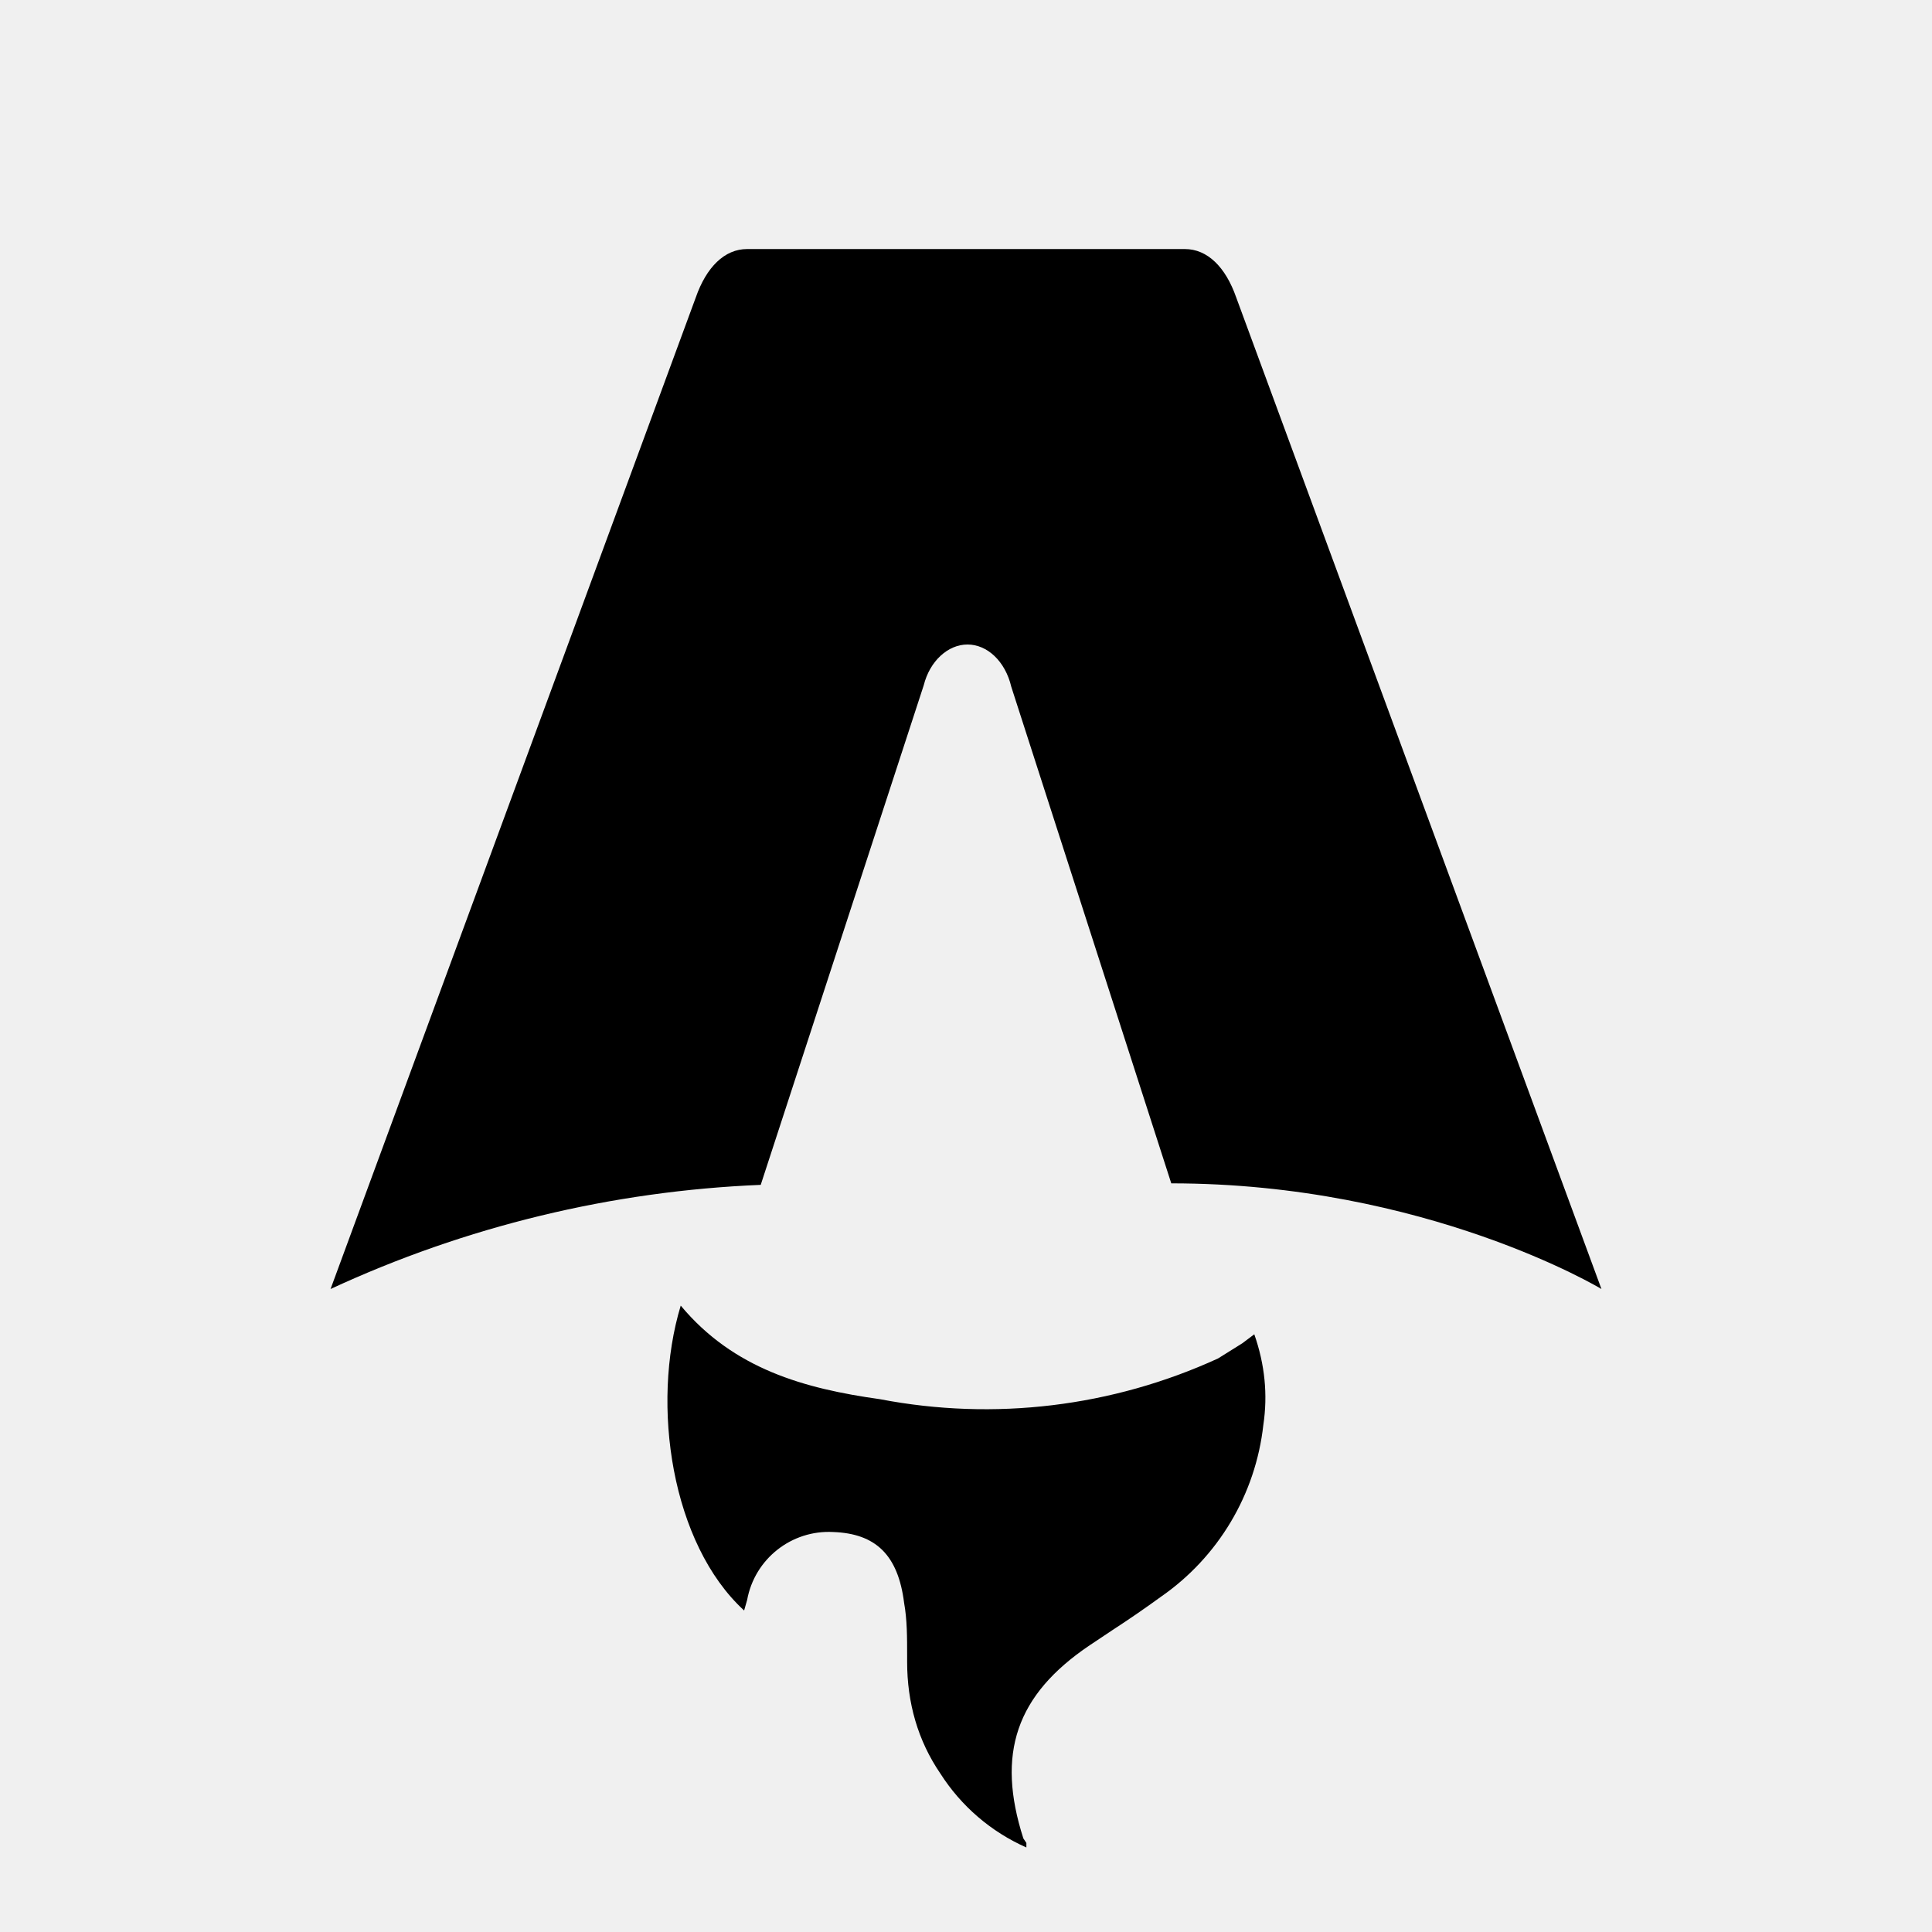
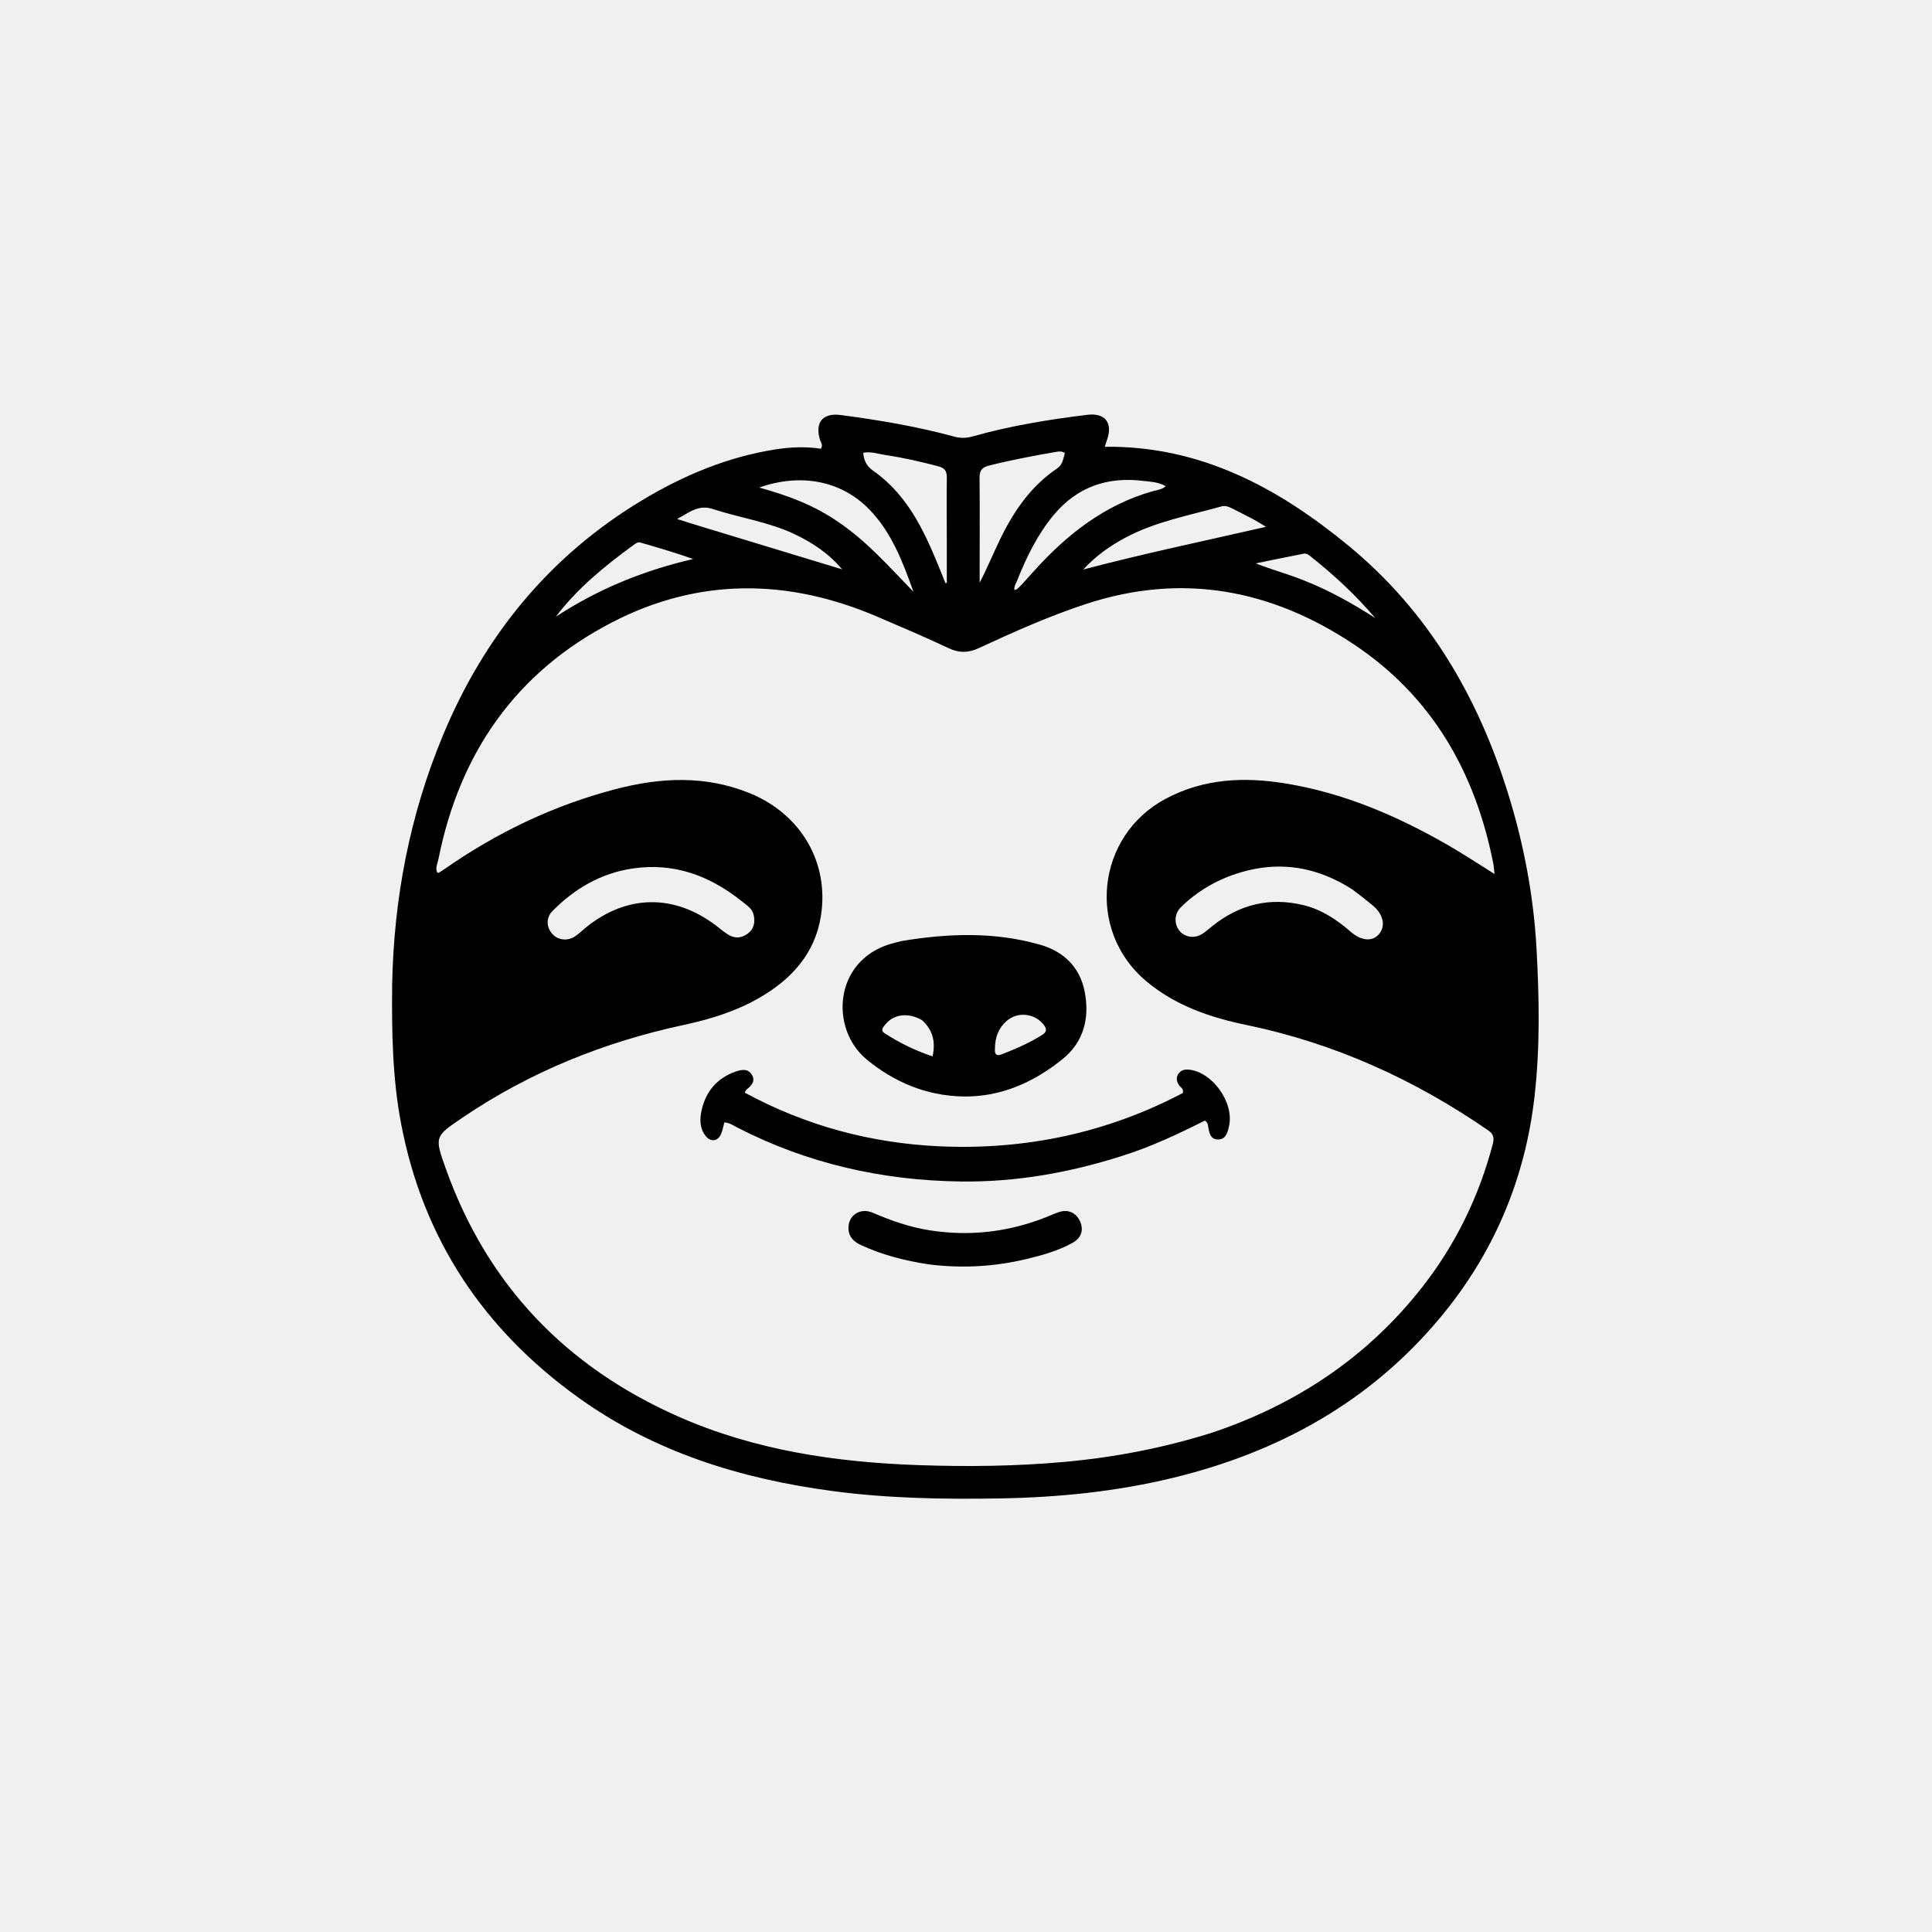
- <svg xmlns="http://www.w3.org/2000/svg" fill="none" viewBox="0 0 128 128">
-   <path d="M50.4 78.5a75.1 75.1 0 0 0-28.5 6.9l24.2-65.7c.7-2 1.9-3.2 3.4-3.2h29c1.5 0 2.7 1.2 3.4 3.2l24.2 65.7s-11.6-7-28.5-7L67 45.5c-.4-1.7-1.6-2.8-2.9-2.8-1.3 0-2.5 1.1-2.9 2.7L50.4 78.5Zm-1.1 28.2Zm-4.2-20.2c-2 6.6-.6 15.8 4.2 20.2a17.5 17.5 0 0 1 .2-.7 5.5 5.5 0 0 1 5.7-4.5c2.8.1 4.3 1.5 4.7 4.7.2 1.1.2 2.3.2 3.5v.4c0 2.7.7 5.2 2.2 7.4a13 13 0 0 0 5.7 4.9v-.3l-.2-.3c-1.8-5.6-.5-9.5 4.4-12.8l1.5-1a73 73 0 0 0 3.2-2.2 16 16 0 0 0 6.8-11.4c.3-2 .1-4-.6-6l-.8.6-1.6 1a37 37 0 0 1-22.4 2.7c-5-.7-9.7-2-13.2-6.2Z" />
-   <style>
-         path { fill: #000; }
-         @media (prefers-color-scheme: dark) {
-             path { fill: #FFF; }
-         }
-     </style>
+ <svg xmlns="http://www.w3.org/2000/svg" version="1.1" id="Layer_1" x="0px" y="0px" width="100%" viewBox="0 0 1024 1024" enable-background="new 0 0 1024 1024" xml:space="preserve">
+   <path fill="#000000" opacity="1" stroke="none" d=" M207.846,522.063   C208.716,476.009 217.217,431.977 234.732,389.838   C256.682,337.026 291.194,294.677 340.467,265.068   C362.302,251.947 385.594,242.186 410.994,238.193   C419.061,236.925 427.162,236.625 435.07,237.839   C436.376,235.828 435.08,234.557 434.664,233.244   C431.741,224.01 436.035,218.716 445.492,219.959   C465.801,222.63 485.974,226.03 505.764,231.409   C509.078,232.309 512.156,232.271 515.502,231.323   C535.403,225.687 555.762,222.374 576.257,219.86   C585.597,218.714 589.828,223.978 586.852,232.78   C586.334,234.311 585.852,235.854 585.546,236.795   C636.152,236.18 677.369,258.485 714.691,289.192   C756.864,323.89 783.363,369.124 799.423,420.935   C807.744,447.78 812.881,475.11 814.411,503.169   C815.828,529.143 816.289,555.087 813.351,580.99   C808.353,625.054 791.716,664.293 763.393,698.303   C726.197,742.966 677.915,769.595 621.98,783.22   C591.752,790.583 560.969,793.66 529.935,794.192   C500.448,794.697 470.986,794.213 441.672,790.339   C392.769,783.877 346.645,769.636 306.206,740.497   C256.24,704.492 224.223,656.611 212.612,595.684   C208.005,571.506 207.606,547.049 207.846,522.063  M642.024,759.479   C686.783,744.551 724.607,719.509 753.824,682.185   C771.497,659.609 783.834,634.291 791.165,606.542   C791.971,603.488 791.827,601.223 788.919,599.215   C749.812,572.208 707.359,552.939 660.682,543.269   C641.429,539.28 623.129,533.066 607.674,520.179   C575.614,493.45 580.928,443.087 617.751,423.409   C638.052,412.56 659.535,411.681 681.426,415.258   C712.041,420.261 740.166,432.283 766.925,447.622   C775.377,452.468 783.507,457.875 792.116,463.231   C791.862,461.013 791.783,459.197 791.433,457.436   C781.835,409.15 758.969,369.055 717.423,341.418   C673.682,312.319 626.457,303.419 575.597,320.122   C556.093,326.528 537.389,334.892 518.806,343.497   C513.161,346.112 508.371,346.169 502.758,343.527   C490.256,337.642 477.532,332.219 464.822,326.785   C417.579,306.584 370.331,306.108 324.437,329.834   C273.342,356.251 243.546,399.23 232.378,455.374   C231.918,457.684 230.569,460.058 231.778,462.566   C232.21,462.514 232.585,462.571 232.836,462.421   C233.834,461.821 234.809,461.178 235.764,460.512   C263.496,441.183 293.582,426.794 326.299,418.258   C350.099,412.049 373.875,410.842 397.365,420.401   C424.281,431.353 439.606,456.936 435.101,485.464   C431.929,505.548 419.369,519.175 402.261,528.986   C389.859,536.099 376.333,540.242 362.436,543.226   C320.299,552.276 280.998,568.064 245.221,592.309   C230.329,602.402 230.182,602.386 236.36,619.642   C258.348,681.06 299.834,724.317 359.187,750.65   C399.879,768.704 443.088,775.051 487.123,776.557   C512.754,777.433 538.408,777.158 564.013,774.851   C590.31,772.482 616.07,767.601 642.024,759.479  M716.967,471.54   C698.48,459.584 678.623,456.063 657.413,462.423   C645.469,466.005 634.781,472.075 625.844,480.889   C622.408,484.278 622.238,489.657 625.018,493.177   C627.866,496.785 632.897,497.646 637.142,495.031   C639.111,493.818 640.839,492.21 642.658,490.758   C656.959,479.343 672.994,475.402 690.864,479.745   C700.477,482.08 708.462,487.382 715.836,493.803   C721.557,498.784 727.343,499.193 730.846,495.164   C734.519,490.939 733.296,484.732 727.715,480.016   C724.414,477.227 720.957,474.624 716.967,471.54  M393.547,477.981   C376.473,464.225 357.381,457.01 335.185,460.337   C318.423,462.85 304.514,470.999 292.772,482.922   C289.241,486.508 289.629,491.691 292.874,495.163   C295.838,498.335 300.866,498.906 304.767,496.304   C306.695,495.018 308.38,493.366 310.18,491.887   C331.962,473.995 357.373,473.596 379.782,490.788   C381.762,492.308 383.679,493.933 385.778,495.271   C389.403,497.582 393.054,497.342 396.458,494.731   C399.798,492.169 400.291,488.604 399.433,484.817   C398.766,481.869 396.345,480.174 393.547,477.981  M519.235,302.278   C519.235,304.458 519.235,306.638 519.235,308.819   C523.249,301.162 526.39,293.453 530.006,285.973   C537.193,271.102 546.305,257.702 560.314,248.275   C563.231,246.313 563.535,243.128 564.401,240.151   C562.746,238.987 561.213,239.264 559.799,239.505   C547.833,241.545 535.92,243.82 524.132,246.781   C520.277,247.75 519.144,249.597 519.182,253.378   C519.342,269.365 519.248,285.353 519.235,302.278  M501.822,286.5   C501.805,275.359 501.684,264.216 501.834,253.077   C501.88,249.646 500.654,248.022 497.328,247.146   C488.172,244.735 478.967,242.616 469.601,241.232   C465.653,240.649 461.759,239.146 457.519,239.981   C457.865,244.317 459.534,247.244 462.794,249.513   C465.78,251.592 468.625,253.941 471.242,256.472   C482.476,267.334 489.409,280.933 495.413,295.086   C497.385,299.734 499.216,304.442 501.112,309.123   C501.351,309.051 501.59,308.978 501.828,308.906   C501.828,301.77 501.828,294.635 501.822,286.5  M664.284,275.23   C660.589,273.329 656.908,271.399 653.192,269.538   C651.397,268.639 649.498,267.813 647.445,268.389   C630.189,273.227 612.38,276.438 596.376,285.029   C588.559,289.225 581.25,294.233 574.135,301.851   C606.787,293.268 638.393,286.709 671.007,279.211   C668.267,277.557 666.601,276.552 664.284,275.23  M444.585,276.842   C459.635,287.068 471.542,300.679 484.151,313.663   C478.474,297.754 472.518,281.985 460.496,269.752   C445.478,254.47 423.908,250.781 402.419,258.417   C417.663,262.633 431.611,267.801 444.585,276.842  M541.505,309.865   C543.74,307.397 545.978,304.933 548.208,302.461   C565.557,283.236 585.36,267.681 610.761,260.406   C613.054,259.749 615.633,259.631 617.858,257.713   C614.071,255.445 610.036,255.397 606.173,254.906   C587.126,252.485 570.957,258.002 558.512,272.926   C549.893,283.262 544.067,295.241 539.121,307.664   C538.489,309.25 537.348,310.771 537.688,312.738   C539.438,312.503 540.014,311.119 541.505,309.865  M373.68,279.692   C397.888,287.046 422.096,294.399 446.304,301.753   C439.393,293.43 430.866,287.808 421.56,283.318   C407.67,276.616 392.345,274.547 377.86,269.809   C370.203,267.305 365.552,271.489 358.881,275.079   C364.406,276.831 368.65,278.178 373.68,279.692  M335.551,289.037   C320.434,300.078 305.988,311.839 294.586,326.89   C316.957,312.222 341.256,302.305 367.425,296.29   C358.037,292.96 348.687,290.23 339.326,287.537   C338.079,287.178 337.083,287.907 335.551,289.037  M691.544,307.821   C704.714,313.014 716.983,319.941 728.888,327.567   C718.805,315.679 707.524,305.163 695.413,295.527   C694.121,294.499 692.818,293.117 691.039,293.46   C682.546,295.096 674.081,296.87 665.605,298.594   C674.155,302.042 682.686,304.194 691.544,307.821  z" />
+   <path fill="#000000" opacity="1" stroke="none" d=" M477.984,498.751   C502.761,494.647 527.07,493.842 551.093,500.666   C563.801,504.276 572.376,512.565 574.921,525.697   C577.599,539.515 574.446,552.238 563.199,561.324   C547.812,573.755 530.151,581.615 510.041,581.145   C490.99,580.7 473.861,573.552 459.284,561.469   C439.775,545.299 441.873,509.41 471.786,500.374   C473.695,499.797 475.638,499.331 477.984,498.751  M488.669,540.679   C481.437,536.538 473.662,537.445 469.229,543.016   C468.125,544.404 466.451,546.088 468.827,547.627   C476.629,552.681 484.905,556.762 494.303,559.917   C495.875,552.24 494.631,546.154 488.669,540.679  M527.331,556.085   C527.182,558.672 528.023,559.927 530.831,558.844   C538.271,555.974 545.567,552.819 552.341,548.551   C554.658,547.091 555.028,545.556 553.299,543.275   C548.57,537.039 539.362,535.97 533.495,541.17   C529.276,544.91 527.351,549.703 527.331,556.085  z" />
+   <path fill="#000000" opacity="1" stroke="none" d=" M594.56,612.708   C566.551,621.632 538.315,626.586 509.24,626.213   C467.471,625.676 427.753,616.683 390.506,597.464   C388.478,596.417 386.569,594.984 383.894,594.935   C383.328,597.017 383.008,599.163 382.167,601.08   C380.426,605.051 376.569,605.437 373.917,601.973   C370.677,597.739 370.86,592.781 371.962,588.065   C374.239,578.317 380.171,571.441 389.705,568.036   C392.895,566.898 396.516,566.115 398.613,569.84   C400.484,573.163 398.226,575.445 395.745,577.422   C395.402,577.696 395.262,578.226 394.742,579.138   C427.144,596.693 461.717,605.953 498.247,607.577   C543.701,609.599 586.81,600.406 626.897,579.337   C627.454,577.015 625.886,576.463 625.145,575.463   C623.739,573.569 623.152,571.587 624.414,569.442   C625.65,567.34 627.639,566.702 629.982,566.913   C642.475,568.036 654.156,584.241 651.443,596.7   C650.716,600.037 649.832,603.791 645.801,603.944   C641.479,604.107 640.874,600.291 640.33,596.887   C640.179,595.944 640.066,594.882 638.552,593.951   C624.619,600.98 610.202,607.801 594.56,612.708  z" />
+   <path fill="#000000" opacity="1" stroke="none" d=" M492.195,670.127   C479.545,668.182 467.657,665.17 456.402,659.94   C452.715,658.227 449.952,655.791 449.712,651.406   C449.323,644.274 455.777,639.825 462.654,642.798   C472.311,646.972 482.122,650.407 492.576,652.06   C513.797,655.414 534.32,653.061 554.265,645.215   C556.587,644.301 558.857,643.24 561.216,642.441   C566.018,640.813 570.275,642.683 572.375,647.201   C574.48,651.732 573.26,656.067 568.557,658.678   C560.938,662.907 552.59,665.265 544.162,667.287   C527.164,671.364 509.987,672.381 492.195,670.127  z" />
</svg>
